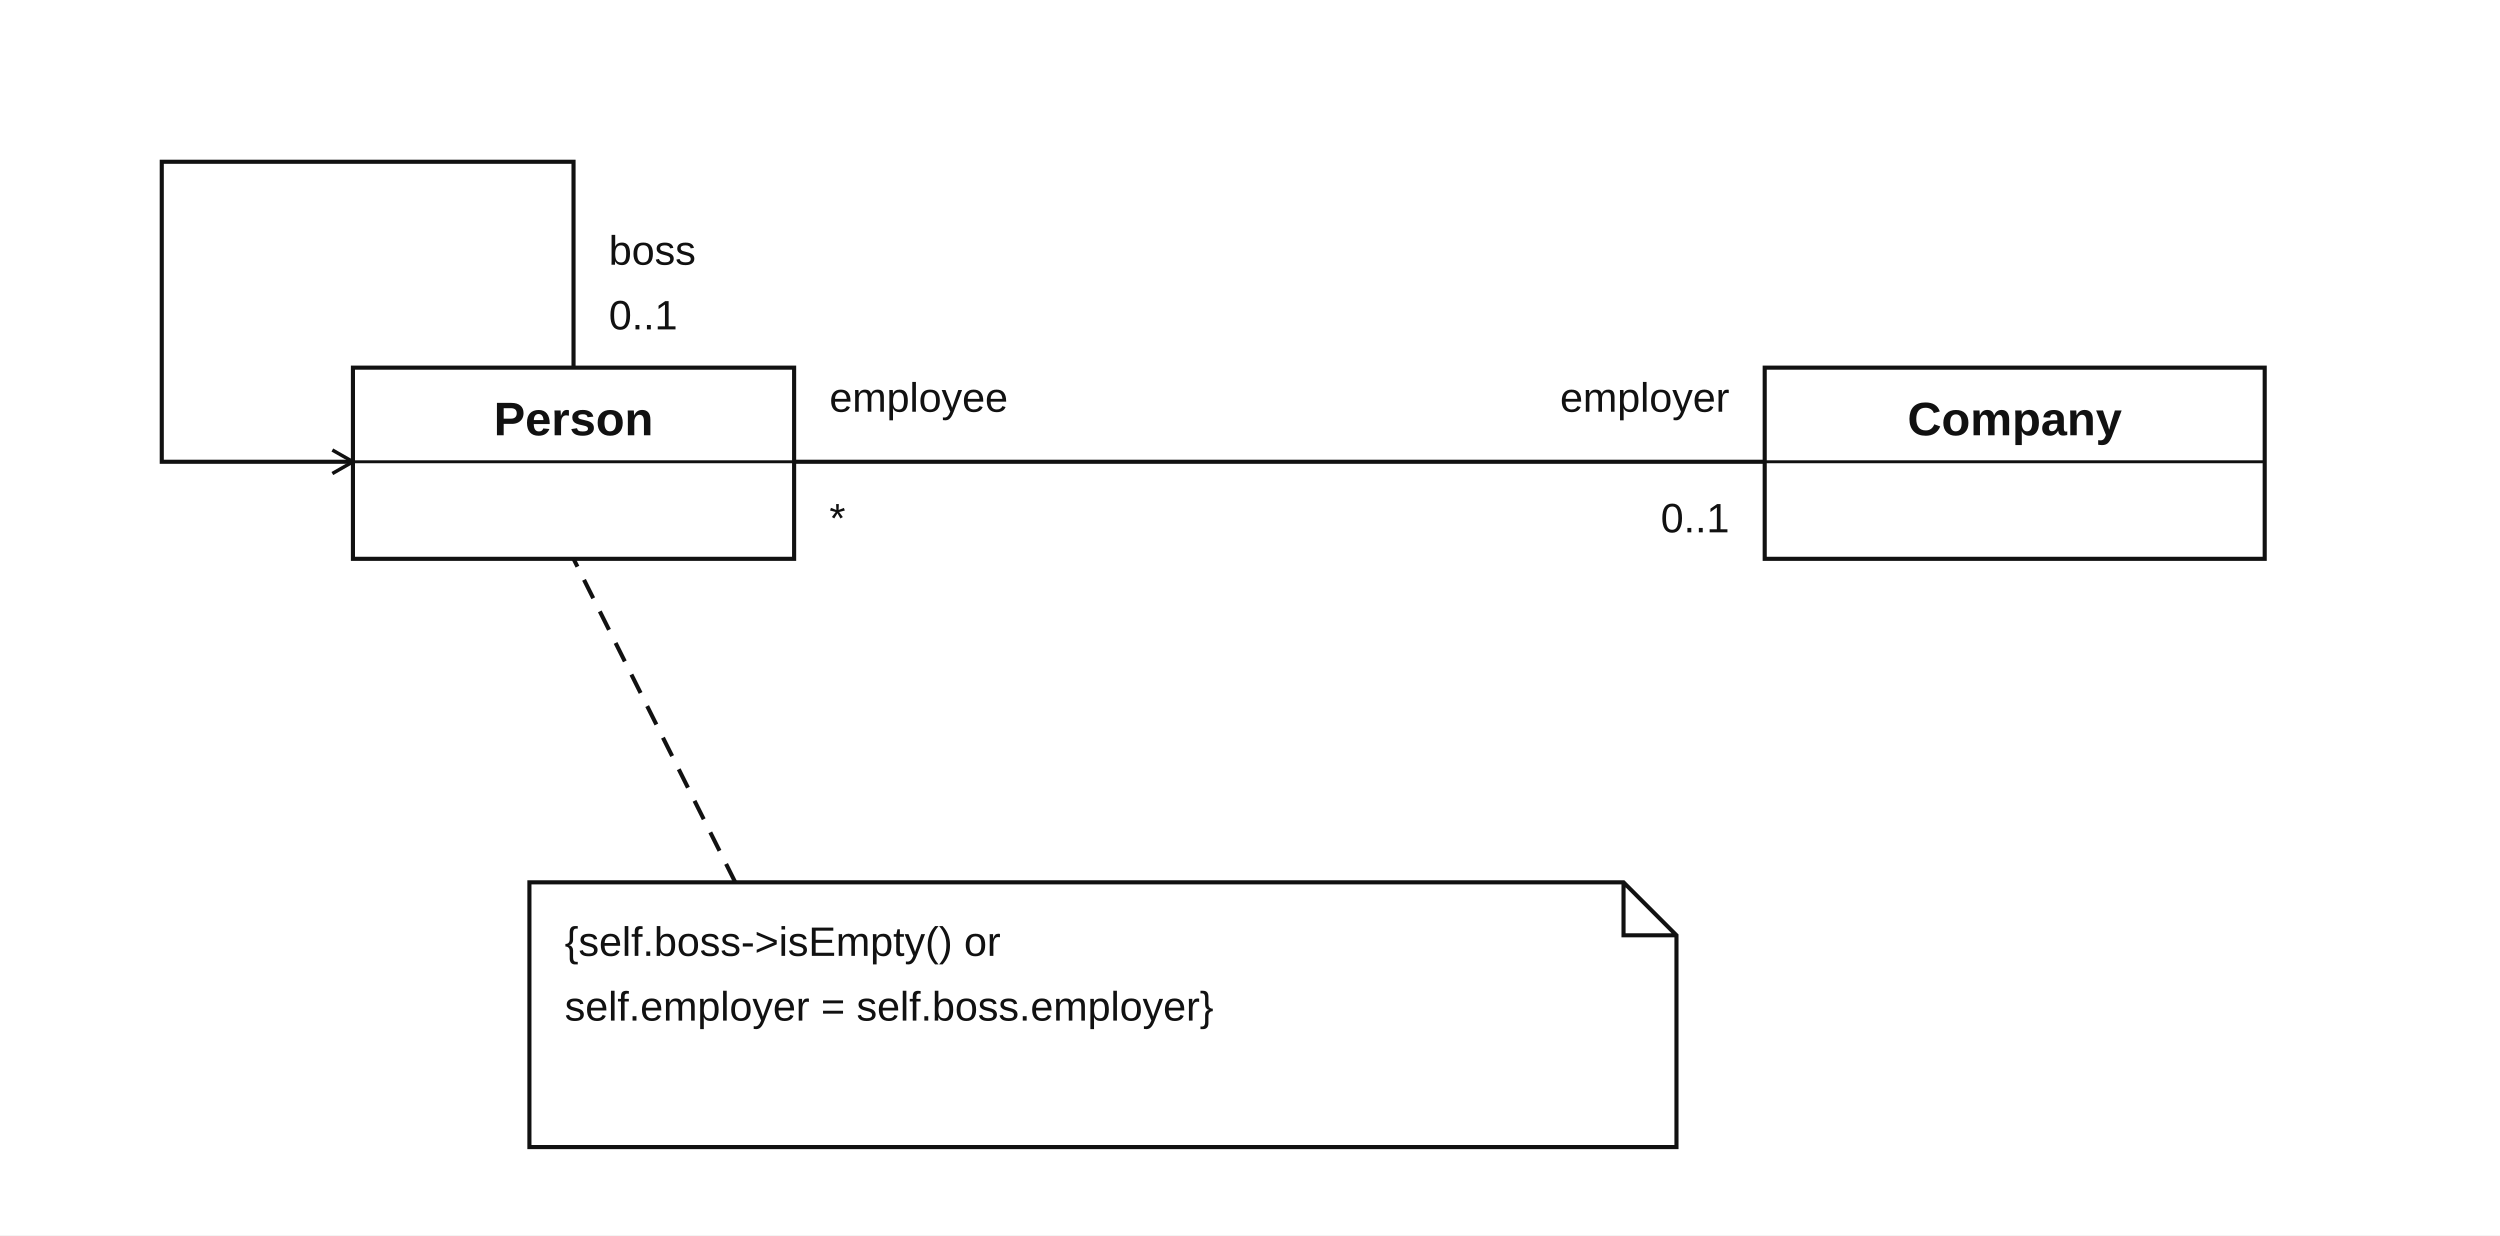
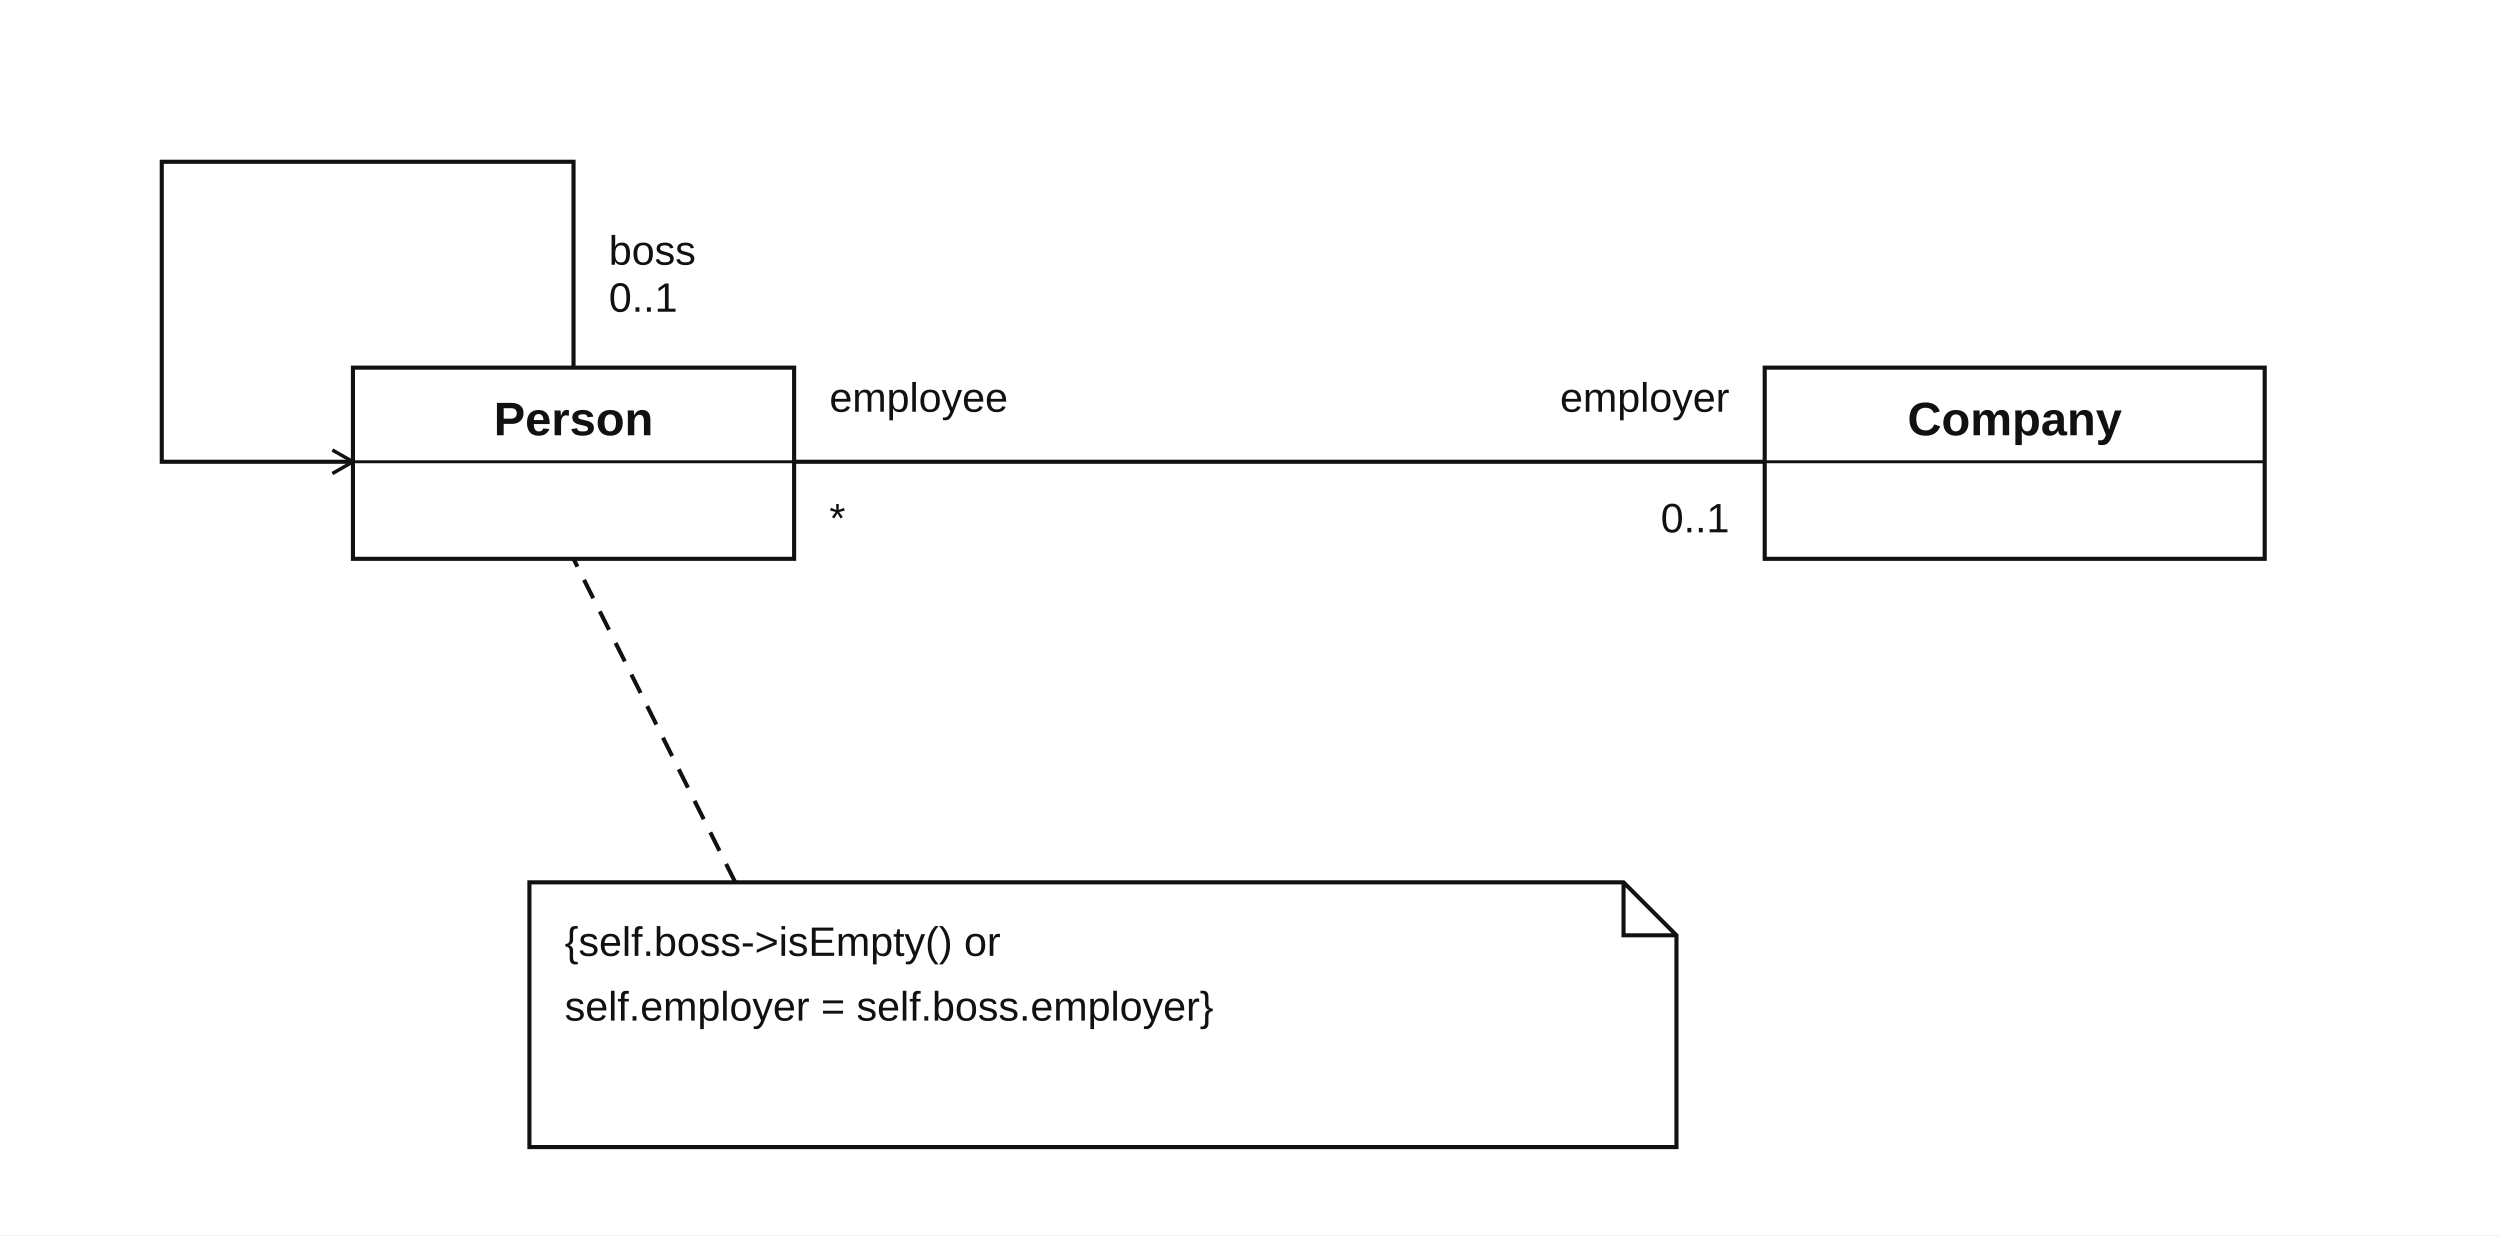
<svg xmlns="http://www.w3.org/2000/svg" width="850" height="420" viewBox="0 0 850 420" role="img" aria-labelledby="diagram-title diagram-description" data-figure="7.14">
  <defs>
    <marker id="generalization" markerWidth="15" markerHeight="16" refX="13" refY="8" orient="auto" markerUnits="userSpaceOnUse">
      <path d="M 1 1 L 13 8 L 1 15 Z" fill="#ffffff" stroke="#111111" stroke-width="1.4" />
    </marker>
    <marker id="navigation" markerWidth="9" markerHeight="10" refX="8" refY="5" orient="auto" markerUnits="userSpaceOnUse">
      <path d="M 1 1 L 8 5 L 1 9" fill="none" stroke="context-stroke" stroke-width="1.2" />
    </marker>
    <marker id="navigation-start" markerWidth="9" markerHeight="10" refX="8" refY="5" orient="auto-start-reverse" markerUnits="userSpaceOnUse">
      <path d="M 1 1 L 8 5 L 1 9" fill="none" stroke="context-stroke" stroke-width="1.2" />
    </marker>
    <style>.background, .class-box, .package-box, .note-box { fill: #ffffff; }
  .class-box, .package-box, .note-box, .association, .generalization-line,
  .class-divider, .example-association, .dependency-line, .note-link { stroke: #111111; stroke-width: 1.4; }
  .association, .generalization-line, .class-divider, .example-association,
  .dependency-line, .note-link { fill: none; }
  .class-divider { stroke-width: 1; }
  text { fill: #111111; font-family: Arial, Helvetica, sans-serif; font-size: 16px; }
  .class-name { font-weight: 700; }
  .abstract { font-style: italic; }
  .attribute, .operation { font-size: 14px; }
  .association-end, .association-label, .example-association-group .example-label { font-size: 14px; }
  .end-dot, .composition { fill: #111111; }
  .dependency-line, .note-link { stroke-dasharray: 7 5; }
  .template-signature { stroke-dasharray: 4 3; }
  a { cursor: pointer; }
  a:hover .class-box, a:hover .note-box { fill: #eef3fb; stroke: #1e3a8a; }
  a:focus-visible { outline: none; }
  a:focus-visible .class-box, a:focus-visible .note-box { stroke: #7c3aed; stroke-width: 3; }
  .association, .example-association, .dependency-line { pointer-events: stroke; }
  .association-hitbox { fill: none; stroke: transparent; stroke-width: 12; pointer-events: stroke; }
  .association-group:hover .association, .example-association-group:hover .example-association,
  .dependency-group:hover .dependency-line { stroke: #1e3a8a; stroke-width: 2.2; }
  .association-group:hover text, .example-association-group:hover text,
  .dependency-group:hover text { fill: #1e3a8a; }
  .association-group:hover .end-dot, .association-group:hover .composition,
  .example-association-group:hover .end-dot { fill: #1e3a8a; }
  .association-end { cursor: help; }</style>
  </defs>
  <rect class="background" width="850" height="420" />
  <g class="class-node" data-classifier="Person">
    <rect class="class-box" x="120" y="125" width="150" height="65" />
    <line class="class-divider" x1="120" y1="157" x2="270" y2="157" />
    <text class="class-name" x="195.0" y="148" text-anchor="middle">Person</text>
  </g>
  <g class="class-node" data-classifier="Company">
    <rect class="class-box" x="600" y="125" width="170" height="65" />
    <line class="class-divider" x1="600" y1="157" x2="770" y2="157" />
    <text class="class-name" x="685.0" y="148" text-anchor="middle">Company</text>
  </g>
  <g class="example-association-group">
    <path class="example-association" d="M 195 125 V 55 H 55 V 157 H 120" marker-end="url(#navigation)" />
    <path class="association-hitbox" d="M 195 125 V 55 H 55 V 157 H 120" aria-hidden="true" />
    <text class="example-label" x="207" y="90">boss</text>
-     <text class="example-label" x="207" y="112">0..1</text>
+     <text class="example-label" x="207" y="106">0..1</text>
  </g>
  <g class="example-association-group">
    <path class="example-association" d="M 270 157 H 600" />
    <path class="association-hitbox" d="M 270 157 H 600" aria-hidden="true" />
    <text class="example-label" x="282" y="140">employee</text>
    <text class="example-label" x="588" y="140" text-anchor="end">employer</text>
    <text class="example-label" x="282" y="181">*</text>
    <text class="example-label" x="588" y="181" text-anchor="end">0..1</text>
  </g>
  <a href="../../index.html#/classifier/constraint" target="_top">
    <path class="note-box" d="M 180 300 H 552 L 570 318 V 390 H 180 Z M 552 300 V 318 H 570" />
    <text class="attribute" x="192" y="325">{self.boss-&gt;isEmpty() or</text>
    <text class="attribute" x="192" y="347">self.employer = self.boss.employer}</text>
  </a>
  <path class="note-link" d="M 250 300 L 195 190" />
</svg>
